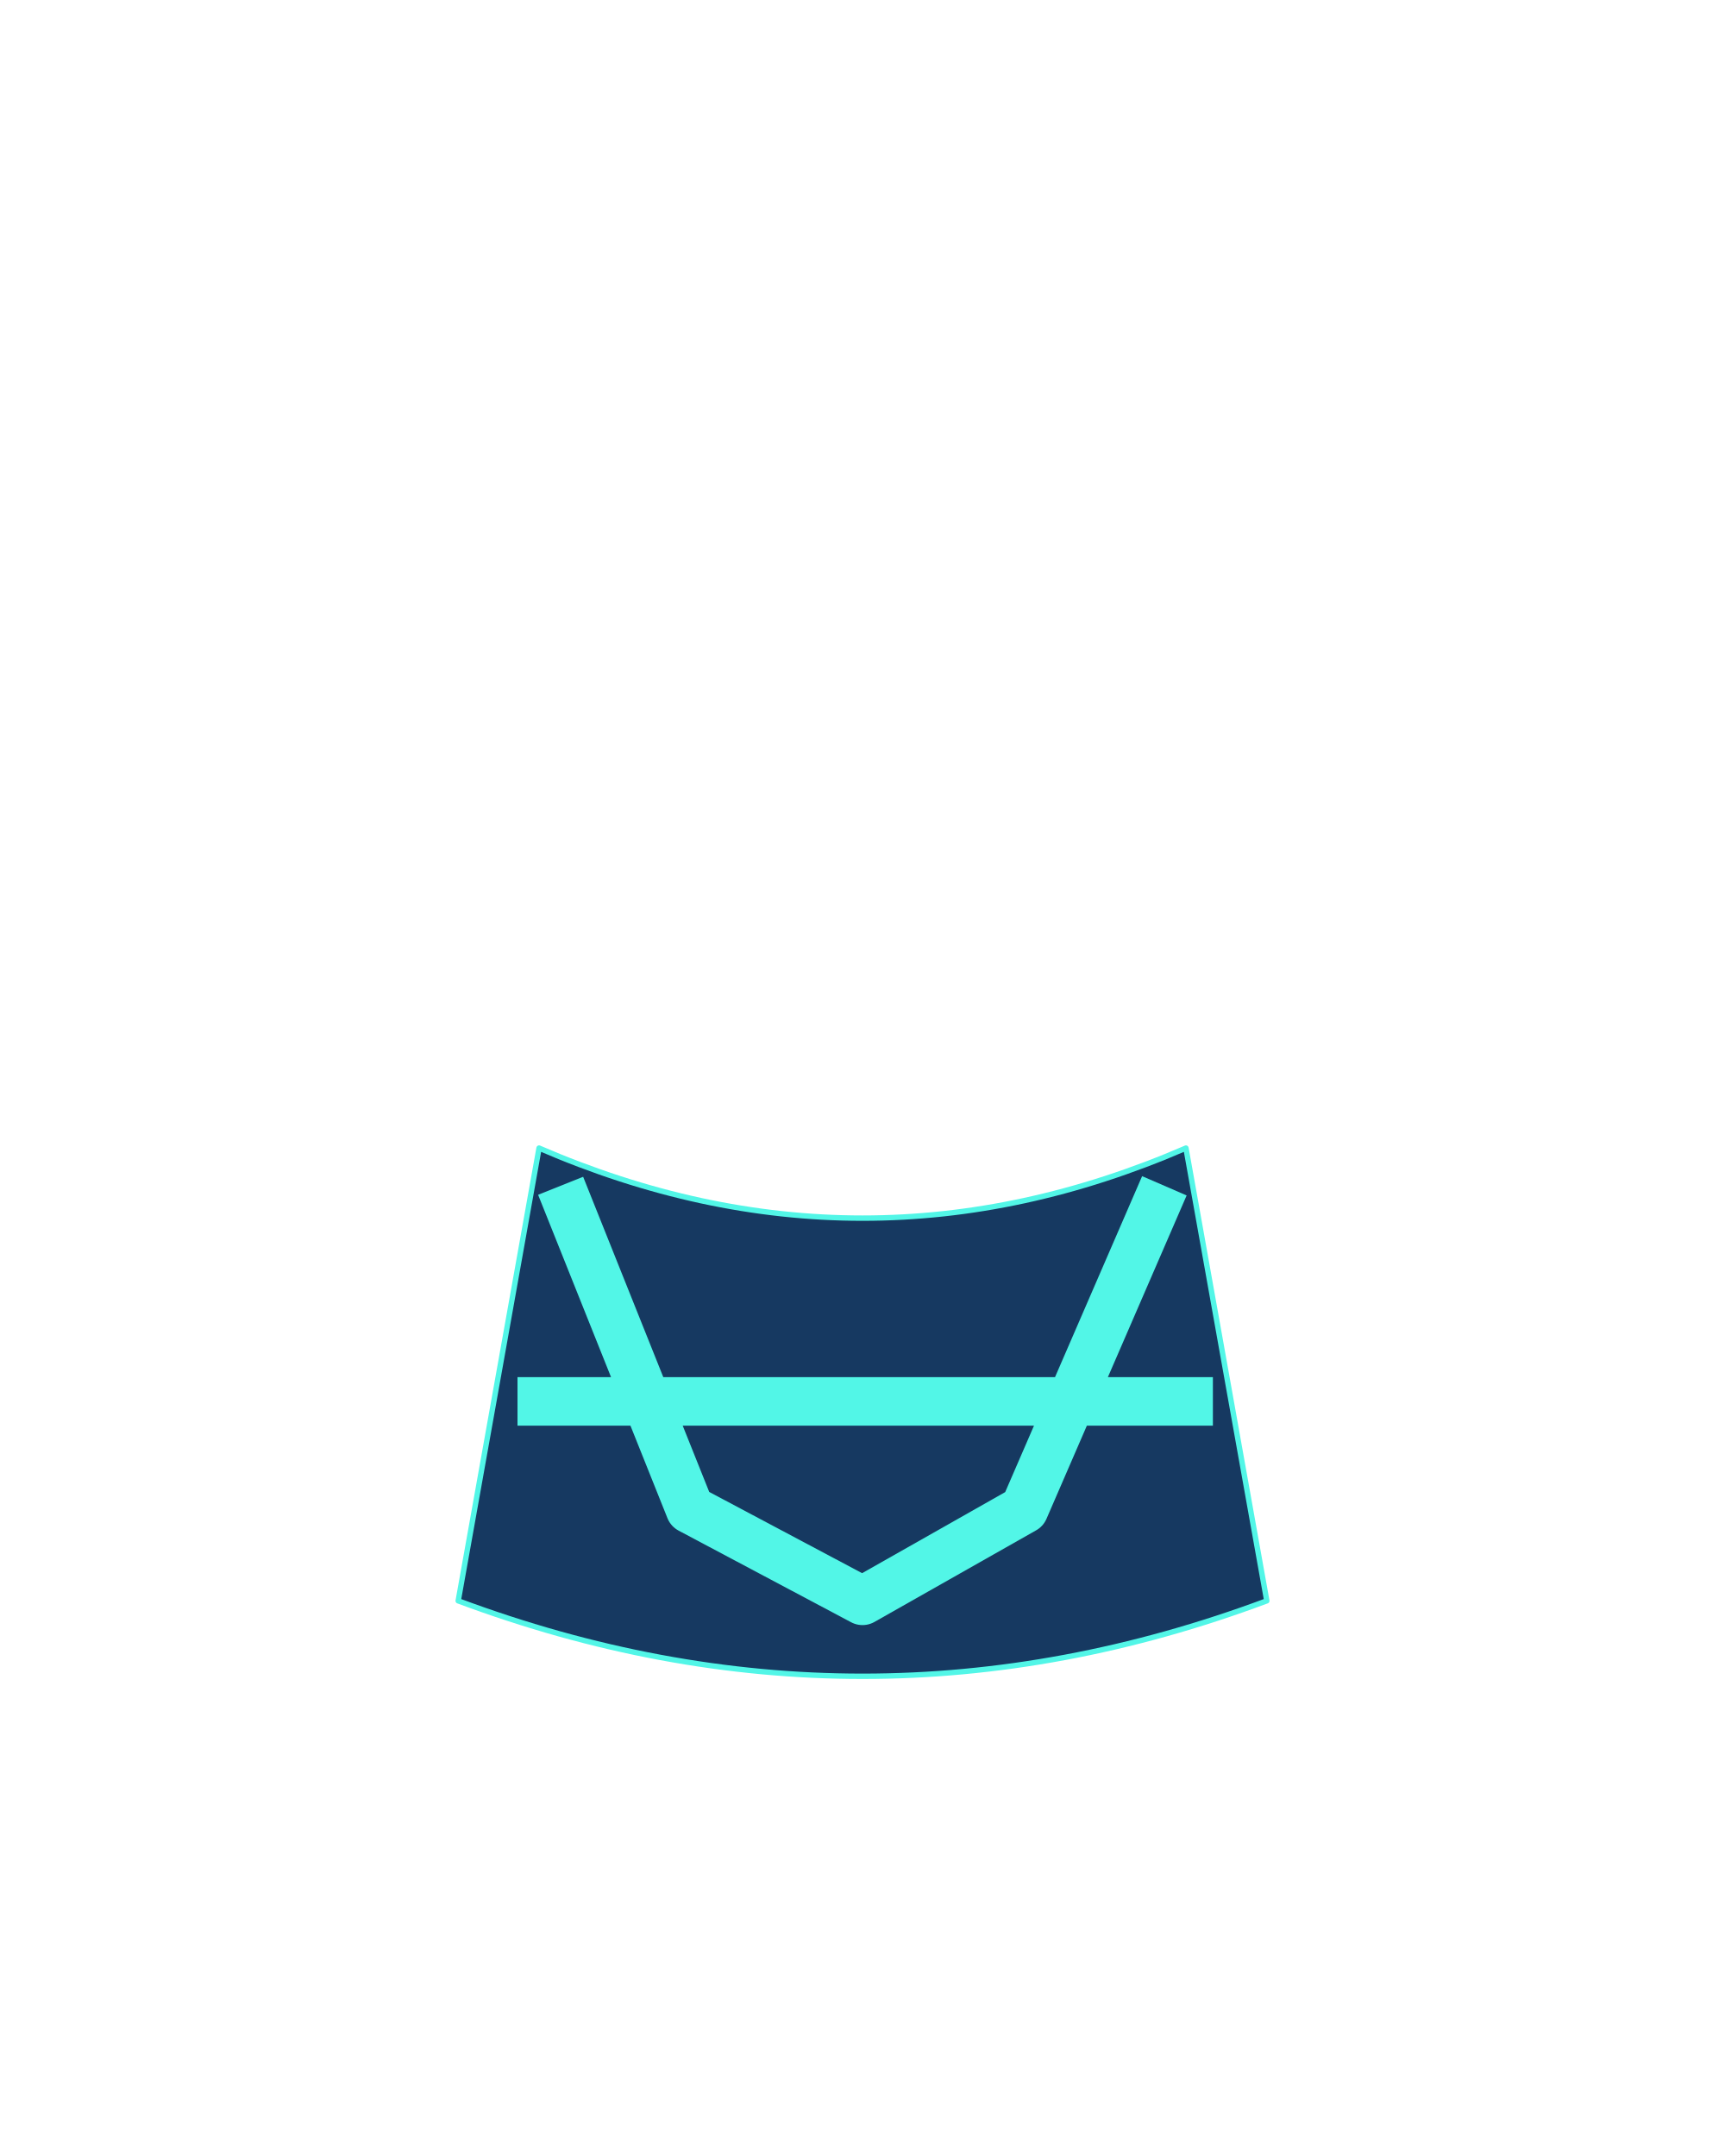
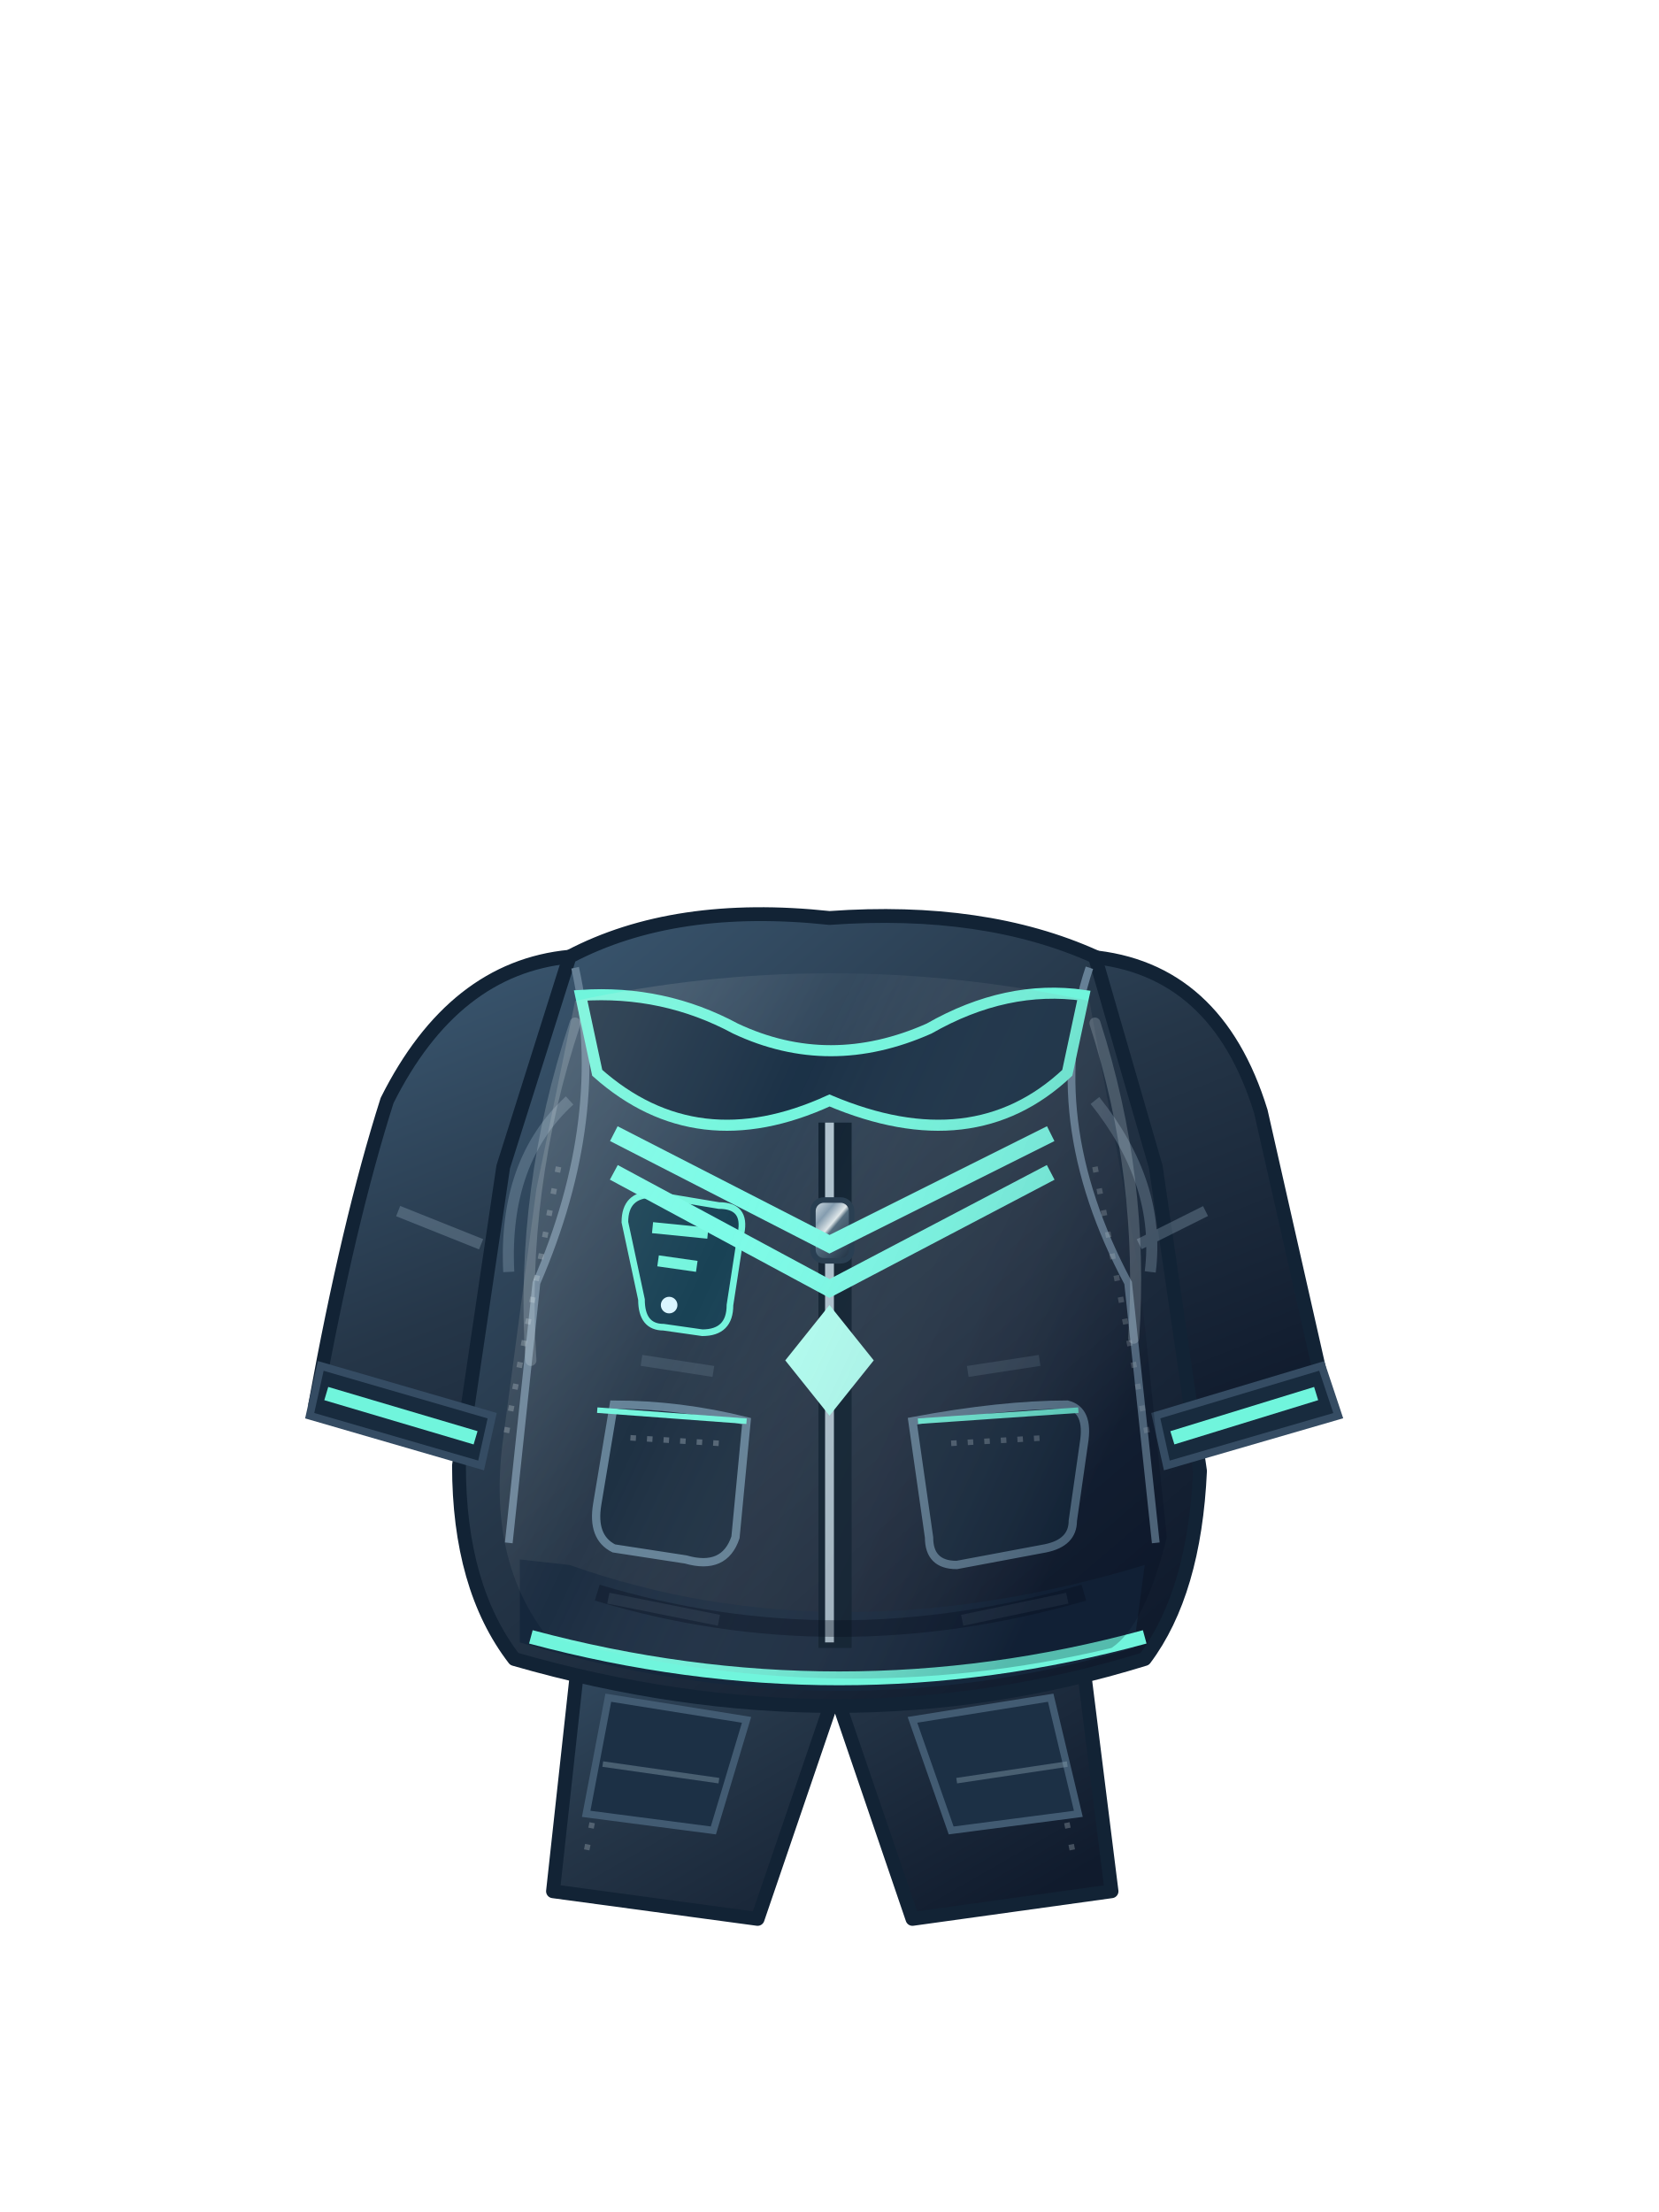
- <svg xmlns="http://www.w3.org/2000/svg" viewBox="0 0 320 400" role="img" aria-label="Pulse Racer">
-   <g fill="#52f6e7" stroke="#52f6e7" stroke-linejoin="round">
-     <path d="M100 213 Q160 239 220 213 L235 297 Q160 325 85 297Z" fill="#163961" />
-     <path d="M104 220 L128 280 L160 297 L190 280 L216 220 M96 260 H225" fill="none" stroke-width="9" />
+ <svg xmlns="http://www.w3.org/2000/svg" viewBox="0 0 300 400">
+   <defs>
+     <radialGradient id="skin" cx=".32" cy=".2" r=".85">
+       <stop stop-color="#eac086" />
+       <stop offset=".55" stop-color="#93603e" />
+       <stop offset="1" stop-color="#392b37" />
+     </radialGradient>
+     <linearGradient id="cloth" x2=".8" y2="1">
+       <stop stop-color="#3d5b75" />
+       <stop offset=".5" stop-color="#253648" />
+       <stop offset="1" stop-color="#101b2d" />
+     </linearGradient>
+     <linearGradient id="metal" x2=".75" y2="1">
+       <stop stop-color="#dce6e9" />
+       <stop offset=".3" stop-color="#7e98ac" />
+       <stop offset=".48" stop-color="#e1e9eb" />
+       <stop offset=".55" stop-color="#496477" />
+       <stop offset="1" stop-color="#192c40" />
+     </linearGradient>
+     <linearGradient id="trim" x2="1" y2="1">
+       <stop stop-color="#edfcff" />
+       <stop offset=".4" stop-color="#70f5dc" />
+       <stop offset="1" stop-color="#287c9f" />
+     </linearGradient>
+     <linearGradient id="leather" x2=".8" y2="1">
+       <stop stop-color="#c59269" />
+       <stop offset=".5" stop-color="#855339" />
+       <stop offset="1" stop-color="#392722" />
+     </linearGradient>
+     <linearGradient id="hair" x2=".3" y2="1">
+       <stop stop-color="#8f5a36" />
+       <stop offset=".6" stop-color="#492b25" />
+       <stop offset="1" stop-color="#241b22" />
+     </linearGradient>
+     <radialGradient id="lens" cx=".3" cy=".15">
+       <stop stop-color="#84d9ef" />
+       <stop offset=".6" stop-color="#153e64" />
+       <stop offset="1" stop-color="#09182b" />
+     </radialGradient>
+   </defs>
+   <g stroke="#122335" stroke-width="2.5" stroke-linejoin="round">
+     <path d="M107 278Q150 271 193 278L201 342L165 347L151 306L137 347L100 342Z" fill="url(#cloth)" />
+     <path d="M103 173Q82 175 70 199Q63 221 57 254L88 264L105 221ZM197 173Q220 175 228 201L240 254L210 264L194 221Z" fill="url(#cloth)" />
+     <path d="M103 173Q122 163 150 166Q178 164 198 173L209 211L217 266Q216 288 207 300Q152 317 93 300Q83 287 83 265L91 211Z" fill="url(#cloth)" />
+   </g>
+   <path d="M104 175Q110 202 97 232L92 279M197 175Q188 202 204 232L209 279" fill="none" stroke="#668096" stroke-width="1.4" />
+   <path d="M105 180Q120 179 133 186Q150 194 168 186Q182 178 196 180L193 194Q176 210 150 199Q126 210 108 194Z" fill="#142b41" stroke="#70f5dc" stroke-width="2" />
+   <path d="M103 199Q91 210 92 230M198 199Q210 214 208 230M72 219l15 6m131-6-12 6" fill="none" stroke="#a4bdd0" opacity=".28" stroke-width="2" />
+   <path d="M103 283Q151 300 207 283L205 298Q151 314 94 297L94 282Z" fill="#15273c" />
+   <path d="M96 296Q152 311 207 296" fill="none" stroke="#70f5dc" stroke-width="2.5" />
+   <path d="M151 203V298" stroke="#081a2a" stroke-width="6" />
+   <path d="M150 203V297" stroke="#adc1cd" stroke-width="1.6" />
+   <path d="M111 254Q123 254 135 257L133 278Q131 284 124 282L111 280Q107 278 108 272ZM165 257Q181 254 193 254Q197 255 196 261L194 275Q194 279 189 280L173 283Q168 283 168 278Z" fill="#172a3d" stroke="#607e94" stroke-width="1.5" />
+   <path d="M108 255l27 2m31 0 29-2" stroke="#70f5dc" stroke-width="1" />
+   <path d="M114 260l16 1m42 0 17-1" stroke="#b7c6cf" opacity=".35" stroke-dasharray="1 2" />
+   <rect x="147" y="217" width="7" height="11" rx="2" fill="url(#metal)" stroke="#1c3347" />
+   <path d="M118 216L130 218Q135 218 134 223L132 236Q132 241 127 241L120 240Q116 240 116 235L113 221Q113 216 118 216Z" fill="#123c50" stroke="#70f5dc" stroke-width="1.2" />
+   <path d="M118 222l10 1m-9 5 7 1" stroke="#70f5dc" stroke-width="2" />
+   <circle cx="121" cy="236" r="1.5" fill="#d8f5ff" />
+   <path d="M58 247L89 256L87 265L56 256ZM209 256L239 247L242 256L211 265Z" fill="#182b3e" stroke="#354c63" stroke-width="1.4" />
+   <path d="M59 252L86 260M212 260L238 252" stroke="#70f5dc" stroke-width="2.5" />
+   <path d="M101 211L91 262M198 211L208 262M111 310L106 335M189 310L194 335" fill="none" stroke="#dce8ed" opacity=".25" stroke-dasharray="1 3" />
+   <path d="M110 307L135 311L129 331L106 328ZM165 311L190 307L195 328L172 331Z" fill="#1c3045" stroke="#425b72" stroke-width="1.3" />
+   <path d="M109 319l21 3m43 0 20-3" stroke="#8ca4b5" opacity=".4" />
+   <path d="M116 246l13 2m46 0 13-2M110 289l20 4m44 0 19-4" stroke="#7a94a8" opacity=".22" stroke-width="2" />
+   <path d="M111 205L150 225L190 205M111 212L150 233L190 212" stroke="#78fbe6" stroke-width="3" fill="none" />
+   <path d="M150 236l8 10-8 10-8-10Z" fill="#b0fff1" />
+   <defs>
+     <linearGradient id="wardrobe-satin" x1="0" y1="0" x2="1" y2=".5">
+       <stop stop-color="#fff2dd" stop-opacity=".19" />
+       <stop offset=".42" stop-color="#fff" stop-opacity=".03" />
+       <stop offset="1" stop-color="#050c20" stop-opacity=".25" />
+     </linearGradient>
+     <linearGradient id="wardrobe-fold">
+       <stop stop-color="#fff0e1" stop-opacity=".3" />
+       <stop offset=".4" stop-color="#fff" stop-opacity="0" />
+       <stop offset="1" stop-color="#080c26" stop-opacity=".3" />
+     </linearGradient>
+   </defs>
+   <g id="wardrobe-finish">
+     <path d="M104 181Q150 171 197 181L206 230L211 278Q207 294 201 298Q151 310 99 296Q88 282 91 260L97 215Z" fill="url(#wardrobe-satin)" />
+     <path d="M104 185Q94 215 96 246M198 185Q207 213 205 242" fill="none" stroke="#e9f5fa" stroke-opacity=".2" stroke-width="2" stroke-linecap="round" />
+     <path d="M108 288Q151 301 196 288" fill="none" stroke="#050b19" stroke-opacity=".32" stroke-width="3" />
  </g>
</svg>
